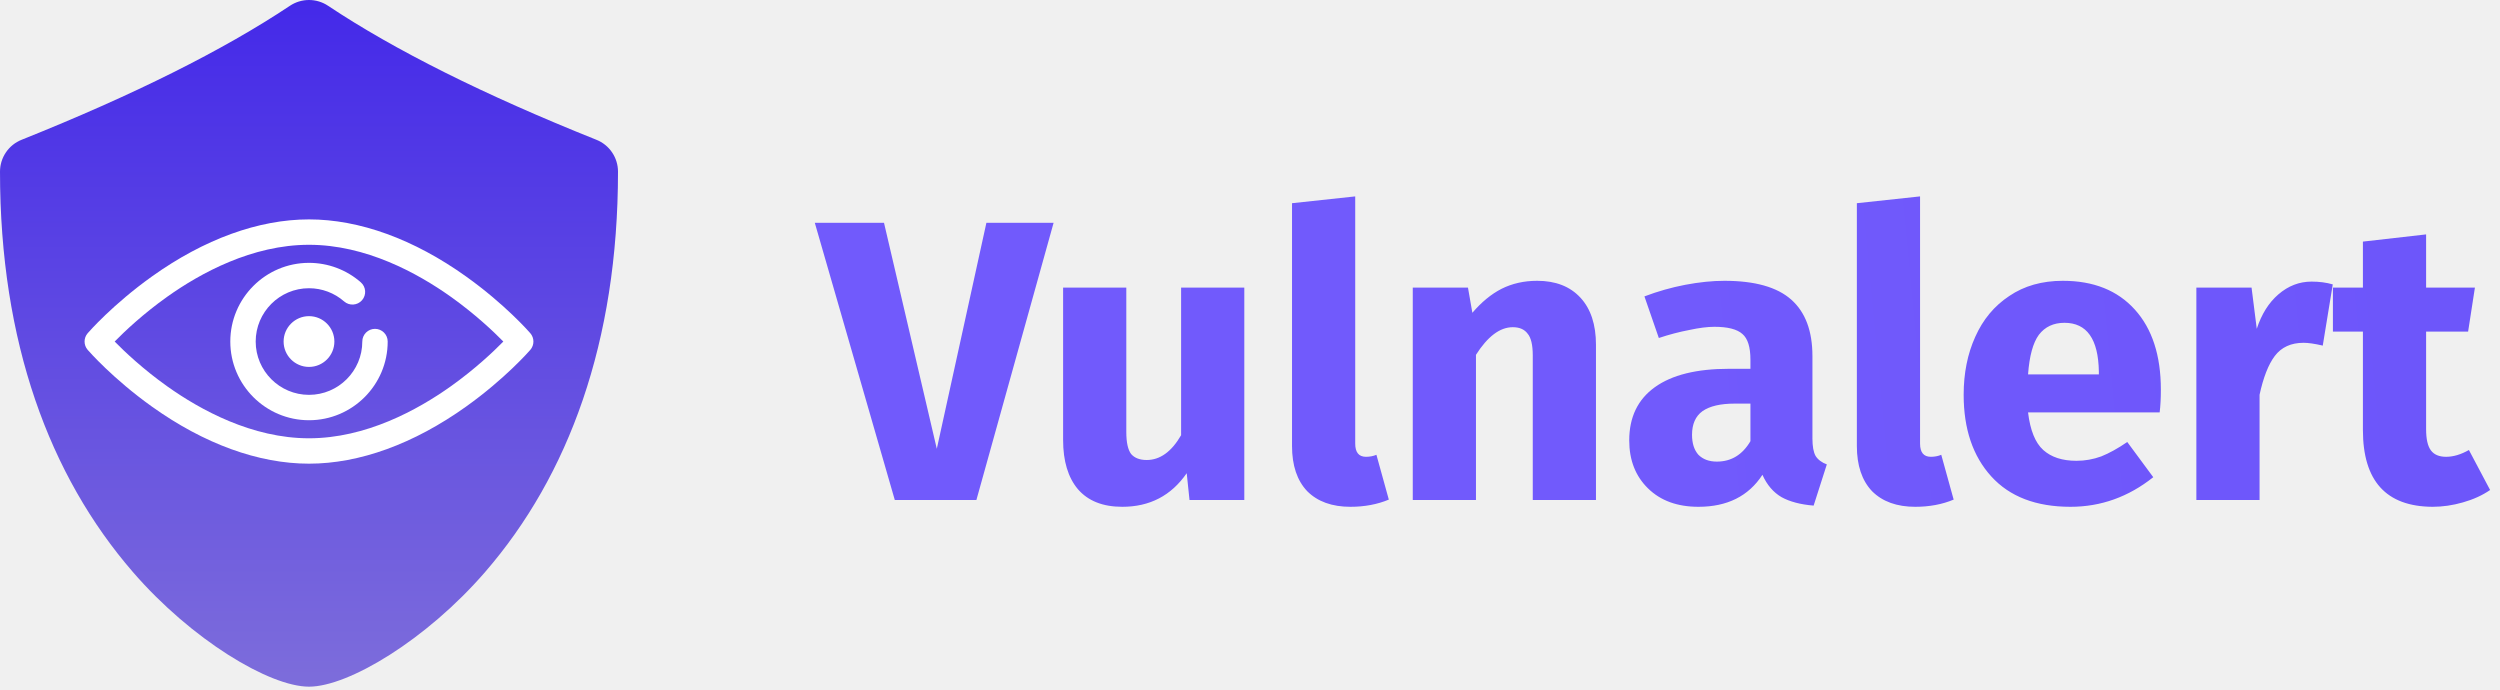
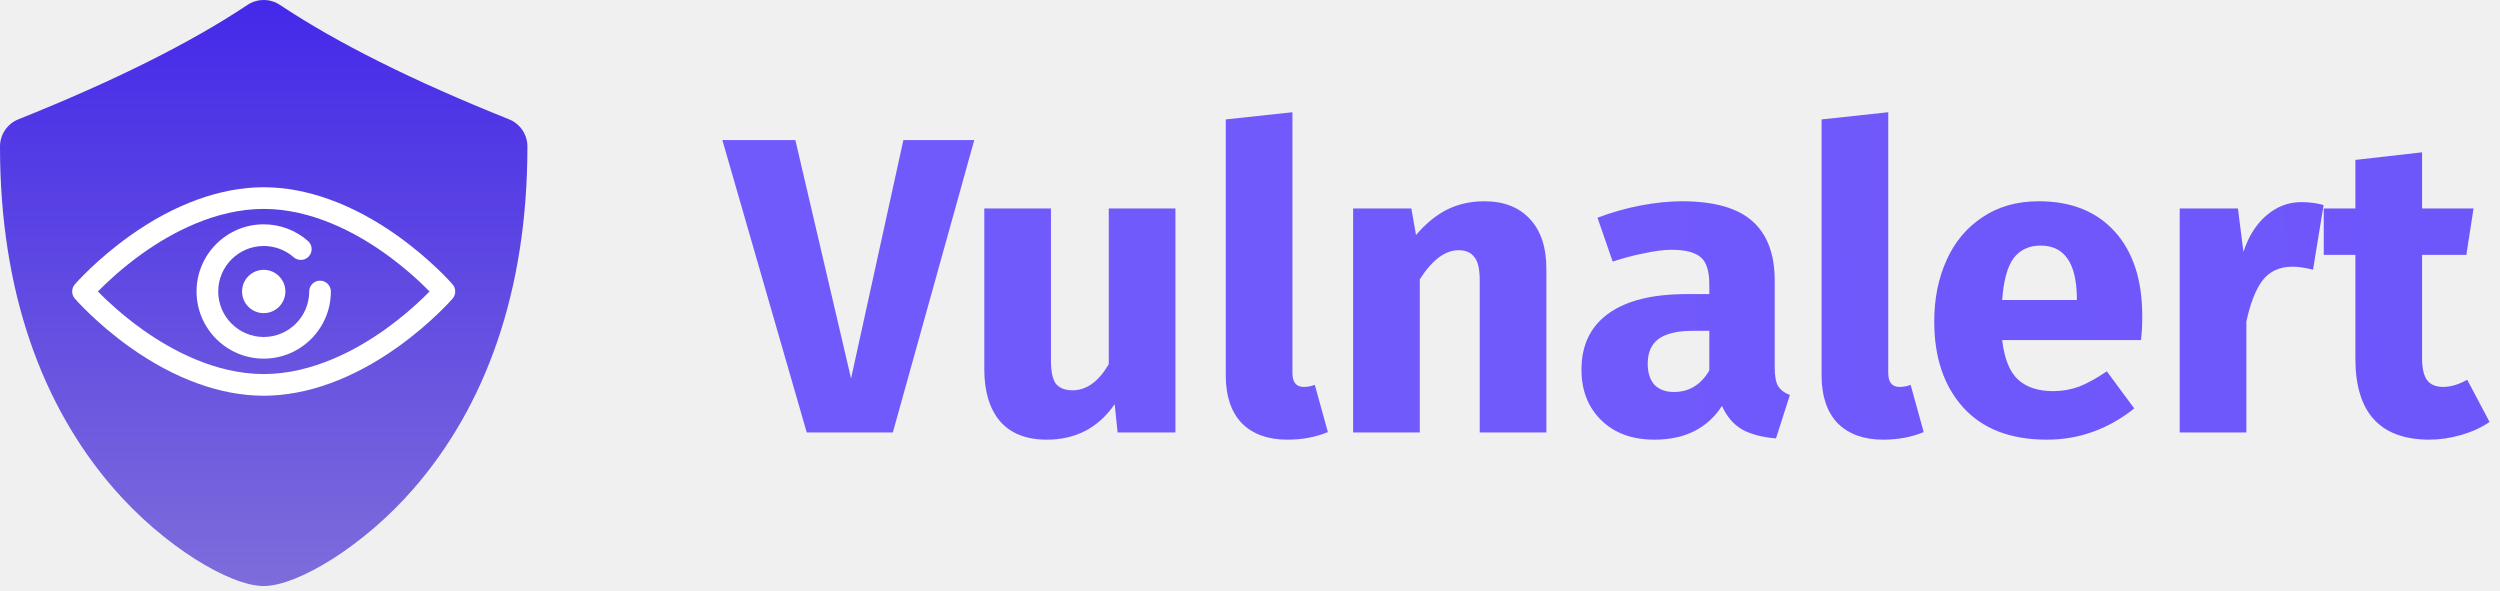
- <svg xmlns="http://www.w3.org/2000/svg" width="250" height="69" viewBox="0 0 250 69" fill="none">
-   <path d="M105.36 22.28L97.64 50H89.48L81.48 22.28H88.4L93.68 44.88L98.64 22.28H105.36ZM124.431 50H118.951L118.671 47.32C117.125 49.56 114.978 50.68 112.231 50.68C110.285 50.68 108.805 50.093 107.791 48.92C106.805 47.747 106.311 46.107 106.311 44V28.76H112.631V43.2C112.631 44.24 112.791 44.973 113.111 45.4C113.458 45.8 113.978 46 114.671 46C116.005 46 117.151 45.173 118.111 43.52V28.76H124.431V50ZM135.042 50.68C133.202 50.68 131.762 50.16 130.722 49.12C129.709 48.053 129.202 46.547 129.202 44.6V20.32L135.522 19.64V44.36C135.522 45.24 135.882 45.68 136.602 45.68C136.975 45.68 137.322 45.613 137.642 45.48L138.882 49.96C137.735 50.44 136.455 50.68 135.042 50.68ZM153.717 28.08C155.557 28.08 156.997 28.64 158.037 29.76C159.077 30.88 159.597 32.453 159.597 34.48V50H153.277V35.56C153.277 34.493 153.104 33.76 152.757 33.36C152.437 32.933 151.944 32.72 151.277 32.72C149.997 32.72 148.77 33.64 147.597 35.48V50H141.277V28.76H146.797L147.237 31.28C148.144 30.213 149.117 29.413 150.157 28.88C151.224 28.347 152.41 28.08 153.717 28.08ZM181.243 43.84C181.243 44.64 181.349 45.227 181.563 45.6C181.803 45.973 182.176 46.253 182.683 46.44L181.363 50.56C180.056 50.453 178.989 50.173 178.163 49.72C177.336 49.24 176.696 48.493 176.243 47.48C174.856 49.613 172.723 50.68 169.843 50.68C167.736 50.68 166.056 50.067 164.803 48.84C163.549 47.613 162.923 46.013 162.923 44.04C162.923 41.72 163.776 39.947 165.483 38.72C167.189 37.493 169.656 36.88 172.883 36.88H175.043V35.96C175.043 34.707 174.776 33.853 174.243 33.4C173.709 32.92 172.776 32.68 171.443 32.68C170.749 32.68 169.909 32.787 168.923 33C167.936 33.187 166.923 33.453 165.883 33.8L164.443 29.64C165.776 29.133 167.136 28.747 168.523 28.48C169.936 28.213 171.243 28.08 172.443 28.08C175.483 28.08 177.709 28.707 179.123 29.96C180.536 31.213 181.243 33.093 181.243 35.6V43.84ZM171.683 46.16C173.123 46.16 174.243 45.48 175.043 44.12V40.36H173.483C172.043 40.36 170.963 40.613 170.243 41.12C169.549 41.627 169.203 42.413 169.203 43.48C169.203 44.333 169.416 45 169.843 45.48C170.296 45.933 170.909 46.16 171.683 46.16ZM191.526 50.68C189.686 50.68 188.246 50.16 187.206 49.12C186.193 48.053 185.686 46.547 185.686 44.6V20.32L192.006 19.64V44.36C192.006 45.24 192.366 45.68 193.086 45.68C193.46 45.68 193.806 45.613 194.126 45.48L195.366 49.96C194.22 50.44 192.94 50.68 191.526 50.68ZM216.086 38.96C216.086 39.84 216.046 40.6 215.966 41.24H202.806C203.019 43.027 203.526 44.28 204.326 45C205.126 45.72 206.233 46.08 207.646 46.08C208.499 46.08 209.326 45.933 210.126 45.64C210.926 45.32 211.793 44.84 212.726 44.2L215.326 47.72C212.846 49.693 210.086 50.68 207.046 50.68C203.606 50.68 200.966 49.667 199.126 47.64C197.286 45.613 196.366 42.893 196.366 39.48C196.366 37.32 196.753 35.387 197.526 33.68C198.299 31.947 199.433 30.587 200.926 29.6C202.419 28.587 204.206 28.08 206.286 28.08C209.353 28.08 211.753 29.04 213.486 30.96C215.219 32.88 216.086 35.547 216.086 38.96ZM209.886 37.16C209.833 33.907 208.686 32.28 206.446 32.28C205.353 32.28 204.499 32.68 203.886 33.48C203.299 34.28 202.939 35.6 202.806 37.44H209.886V37.16ZM231.156 28.16C231.93 28.16 232.636 28.253 233.276 28.44L232.276 34.56C231.476 34.373 230.836 34.28 230.356 34.28C229.103 34.28 228.143 34.72 227.476 35.6C226.836 36.453 226.33 37.747 225.956 39.48V50H219.636V28.76H225.156L225.676 32.88C226.156 31.413 226.876 30.267 227.836 29.44C228.823 28.587 229.93 28.16 231.156 28.16ZM249.011 49C248.238 49.533 247.331 49.947 246.291 50.24C245.278 50.533 244.264 50.68 243.251 50.68C238.611 50.653 236.291 48.093 236.291 43V33.16H233.291V28.76H236.291V24.16L242.611 23.44V28.76H247.491L246.811 33.16H242.611V42.92C242.611 43.907 242.771 44.613 243.091 45.04C243.411 45.467 243.918 45.68 244.611 45.68C245.331 45.68 246.091 45.453 246.891 45L249.011 49Z" fill="url(#paint0_linear_124_51)" />
-   <path d="M30.9 68.667C26.958 68.667 19.165 63.991 13.287 57.2C4.944 47.566 2.31462e-07 34.22 2.31462e-07 17.167C-0 16.48 0.205 15.809 0.59 15.241C0.975 14.672 1.522 14.232 2.16 13.978C13.4 9.48 22.348 5.006 28.994 0.577C29.559 0.201 30.222 0 30.9 0C31.578 0 32.241 0.201 32.805 0.577C39.449 5.006 48.403 9.483 59.64 13.978C60.278 14.232 60.825 14.672 61.209 15.241C61.594 15.809 61.8 16.48 61.8 17.167C61.8 34.224 56.856 47.569 48.513 57.2C42.638 63.987 34.845 68.667 30.9 68.667Z" fill="url(#paint1_linear_124_51)" />
-   <path d="M30.9 46.367C25.852 46.367 20.42 44.393 15.191 40.659C11.281 37.867 8.868 35.101 8.767 34.985C8.354 34.508 8.354 33.8 8.767 33.323C8.868 33.206 11.281 30.44 15.191 27.649C20.421 23.914 25.853 21.94 30.9 21.94C35.947 21.94 41.379 23.914 46.609 27.649C50.518 30.44 52.931 33.206 53.032 33.323C53.445 33.8 53.445 34.508 53.032 34.985C52.931 35.101 50.519 37.867 46.609 40.659C41.379 44.393 35.947 46.367 30.9 46.367ZM11.467 34.154C12.443 35.149 14.284 36.898 16.716 38.629C20.05 41.001 25.216 43.829 30.9 43.829C36.583 43.829 41.75 41.001 45.084 38.629C47.515 36.899 49.357 35.149 50.333 34.154C49.357 33.159 47.515 31.409 45.084 29.679C41.75 27.307 36.583 24.479 30.9 24.479C25.216 24.479 20.05 27.307 16.716 29.679C14.285 31.409 12.443 33.158 11.467 34.154Z" fill="white" />
-   <path d="M30.9 42.023C26.561 42.023 23.03 38.493 23.03 34.154C23.03 29.815 26.561 26.285 30.9 26.285C32.808 26.285 34.649 26.977 36.083 28.233C36.61 28.695 36.663 29.497 36.202 30.024C35.74 30.551 34.938 30.604 34.41 30.142C33.439 29.292 32.192 28.823 30.9 28.823C27.96 28.823 25.569 31.215 25.569 34.154C25.569 37.093 27.96 39.485 30.9 39.485C33.839 39.485 36.23 37.093 36.23 34.154C36.23 33.453 36.799 32.885 37.5 32.885C38.201 32.885 38.769 33.453 38.769 34.154C38.769 38.493 35.239 42.023 30.9 42.023Z" fill="white" />
-   <path d="M30.9 36.692C29.5 36.692 28.361 35.554 28.361 34.154C28.361 32.754 29.5 31.615 30.9 31.615C32.3 31.615 33.438 32.754 33.438 34.154C33.438 35.554 32.3 36.692 30.9 36.692Z" fill="white" />
+ <svg xmlns="http://www.w3.org/2000/svg" width="237" height="56" viewBox="0 0 237 56" fill="none">
+   <path d="M92.36 13.28L84.64 41H76.48L68.48 13.28H75.4L80.68 35.88L85.64 13.28H92.36ZM111.431 41H105.951L105.671 38.32C104.125 40.56 101.978 41.68 99.231 41.68C97.285 41.68 95.805 41.093 94.791 39.92C93.805 38.747 93.311 37.107 93.311 35V19.76H99.631V34.2C99.631 35.24 99.791 35.973 100.111 36.4C100.458 36.8 100.978 37 101.671 37C103.005 37 104.151 36.173 105.111 34.52V19.76H111.431V41ZM122.042 41.68C120.202 41.68 118.762 41.16 117.722 40.12C116.709 39.053 116.202 37.547 116.202 35.6V11.32L122.522 10.64V35.36C122.522 36.24 122.882 36.68 123.602 36.68C123.975 36.68 124.322 36.613 124.642 36.48L125.882 40.96C124.735 41.44 123.455 41.68 122.042 41.68ZM140.717 19.08C142.557 19.08 143.997 19.64 145.037 20.76C146.077 21.88 146.597 23.453 146.597 25.48V41H140.277V26.56C140.277 25.493 140.104 24.76 139.757 24.36C139.437 23.933 138.944 23.72 138.277 23.72C136.997 23.72 135.77 24.64 134.597 26.48V41H128.277V19.76H133.797L134.237 22.28C135.144 21.213 136.117 20.413 137.157 19.88C138.224 19.347 139.41 19.08 140.717 19.08ZM168.243 34.84C168.243 35.64 168.349 36.227 168.563 36.6C168.803 36.973 169.176 37.253 169.683 37.44L168.363 41.56C167.056 41.453 165.989 41.173 165.163 40.72C164.336 40.24 163.696 39.493 163.243 38.48C161.856 40.613 159.723 41.68 156.843 41.68C154.736 41.68 153.056 41.067 151.803 39.84C150.549 38.613 149.923 37.013 149.923 35.04C149.923 32.72 150.776 30.947 152.483 29.72C154.189 28.493 156.656 27.88 159.883 27.88H162.043V26.96C162.043 25.707 161.776 24.853 161.243 24.4C160.709 23.92 159.776 23.68 158.443 23.68C157.749 23.68 156.909 23.787 155.923 24C154.936 24.187 153.923 24.453 152.883 24.8L151.443 20.64C152.776 20.133 154.136 19.747 155.523 19.48C156.936 19.213 158.243 19.08 159.443 19.08C162.483 19.08 164.709 19.707 166.123 20.96C167.536 22.213 168.243 24.093 168.243 26.6V34.84ZM158.683 37.16C160.123 37.16 161.243 36.48 162.043 35.12V31.36H160.483C159.043 31.36 157.963 31.613 157.243 32.12C156.549 32.627 156.203 33.413 156.203 34.48C156.203 35.333 156.416 36 156.843 36.48C157.296 36.933 157.909 37.16 158.683 37.16ZM178.526 41.68C176.686 41.68 175.246 41.16 174.206 40.12C173.193 39.053 172.686 37.547 172.686 35.6V11.32L179.006 10.64V35.36C179.006 36.24 179.366 36.68 180.086 36.68C180.46 36.68 180.806 36.613 181.126 36.48L182.366 40.96C181.22 41.44 179.94 41.68 178.526 41.68ZM203.086 29.96C203.086 30.84 203.046 31.6 202.966 32.24H189.806C190.019 34.027 190.526 35.28 191.326 36C192.126 36.72 193.233 37.08 194.646 37.08C195.499 37.08 196.326 36.933 197.126 36.64C197.926 36.32 198.793 35.84 199.726 35.2L202.326 38.72C199.846 40.693 197.086 41.68 194.046 41.68C190.606 41.68 187.966 40.667 186.126 38.64C184.286 36.613 183.366 33.893 183.366 30.48C183.366 28.32 183.753 26.387 184.526 24.68C185.299 22.947 186.433 21.587 187.926 20.6C189.419 19.587 191.206 19.08 193.286 19.08C196.353 19.08 198.753 20.04 200.486 21.96C202.219 23.88 203.086 26.547 203.086 29.96ZM196.886 28.16C196.833 24.907 195.686 23.28 193.446 23.28C192.353 23.28 191.499 23.68 190.886 24.48C190.299 25.28 189.939 26.6 189.806 28.44H196.886V28.16ZM218.156 19.16C218.93 19.16 219.636 19.253 220.276 19.44L219.276 25.56C218.476 25.373 217.836 25.28 217.356 25.28C216.103 25.28 215.143 25.72 214.476 26.6C213.836 27.453 213.33 28.747 212.956 30.48V41H206.636V19.76H212.156L212.676 23.88C213.156 22.413 213.876 21.267 214.836 20.44C215.823 19.587 216.93 19.16 218.156 19.16ZM236.011 40C235.238 40.533 234.331 40.947 233.291 41.24C232.278 41.533 231.264 41.68 230.251 41.68C225.611 41.653 223.291 39.093 223.291 34V24.16H220.291V19.76H223.291V15.16L229.611 14.44V19.76H234.491L233.811 24.16H229.611V33.92C229.611 34.907 229.771 35.613 230.091 36.04C230.411 36.467 230.918 36.68 231.611 36.68C232.331 36.68 233.091 36.453 233.891 36L236.011 40Z" fill="url(#paint0_linear_124_59)" />
+   <path d="M25 55.556C21.811 55.556 15.506 51.773 10.75 46.278C4 38.484 1.87268e-07 27.686 1.87268e-07 13.889C-0 13.334 0.166 12.791 0.478 12.331C0.789 11.871 1.231 11.515 1.747 11.309C10.842 7.67 18.081 4.05 23.458 0.467C23.915 0.163 24.451 0 25 0C25.549 0 26.085 0.163 26.542 0.467C31.917 4.05 39.161 7.673 48.253 11.309C48.769 11.515 49.211 11.871 49.522 12.331C49.834 12.791 50 13.334 50 13.889C50 27.689 46 38.486 39.25 46.278C34.497 51.77 28.192 55.556 25 55.556Z" fill="url(#paint1_linear_124_59)" />
+   <path d="M25 37.514C20.916 37.514 16.521 35.917 12.29 32.896C9.127 30.637 7.175 28.399 7.093 28.305C6.759 27.919 6.759 27.346 7.093 26.96C7.175 26.866 9.127 24.628 12.29 22.369C16.521 19.348 20.916 17.751 25 17.751C29.084 17.751 33.479 19.348 37.71 22.369C40.873 24.628 42.825 26.866 42.907 26.96C43.241 27.346 43.241 27.919 42.907 28.305C42.825 28.399 40.873 30.637 37.71 32.896C33.479 35.917 29.084 37.514 25 37.514ZM9.278 27.633C10.067 28.438 11.557 29.853 13.524 31.253C16.221 33.172 20.402 35.46 25 35.46C29.598 35.46 33.779 33.172 36.476 31.253C38.443 29.854 39.933 28.438 40.722 27.633C39.933 26.828 38.443 25.412 36.476 24.012C33.779 22.093 29.598 19.805 25 19.805C20.402 19.805 16.221 22.093 13.524 24.012C11.557 25.412 10.067 26.827 9.278 27.633Z" fill="white" />
+   <path d="M25 33.999C21.489 33.999 18.633 31.143 18.633 27.633C18.633 24.122 21.489 21.266 25 21.266C26.544 21.266 28.033 21.826 29.194 22.842C29.62 23.216 29.663 23.865 29.289 24.291C28.916 24.718 28.267 24.761 27.84 24.387C27.055 23.699 26.046 23.32 25 23.32C22.622 23.32 20.687 25.255 20.687 27.633C20.687 30.011 22.622 31.946 25 31.946C27.378 31.946 29.313 30.011 29.313 27.633C29.313 27.066 29.773 26.606 30.34 26.606C30.907 26.606 31.366 27.066 31.366 27.633C31.367 31.143 28.511 33.999 25 33.999Z" fill="white" />
+   <path d="M25 29.686C23.868 29.686 22.946 28.765 22.946 27.633C22.946 26.5 23.868 25.579 25 25.579C26.133 25.579 27.054 26.5 27.054 27.633C27.054 28.765 26.133 29.686 25 29.686Z" fill="white" />
  <defs>
-     <linearGradient id="paint0_linear_124_51" x1="167.377" y1="-9795.99" x2="-763.327" y2="-9707.5" gradientUnits="userSpaceOnUse">
+     <linearGradient id="paint0_linear_124_59" x1="154.377" y1="-9804.99" x2="-776.327" y2="-9716.5" gradientUnits="userSpaceOnUse">
      <stop stop-color="#4429E9" />
      <stop offset="1" stop-color="#715AFC" />
    </linearGradient>
-     <linearGradient id="paint1_linear_124_51" x1="30.9" y1="0" x2="30.9" y2="68.667" gradientUnits="userSpaceOnUse">
+     <linearGradient id="paint1_linear_124_59" x1="25" y1="0" x2="25" y2="55.556" gradientUnits="userSpaceOnUse">
      <stop stop-color="#4429E9" />
      <stop offset="1" stop-color="#7D6DDB" />
    </linearGradient>
  </defs>
</svg>
